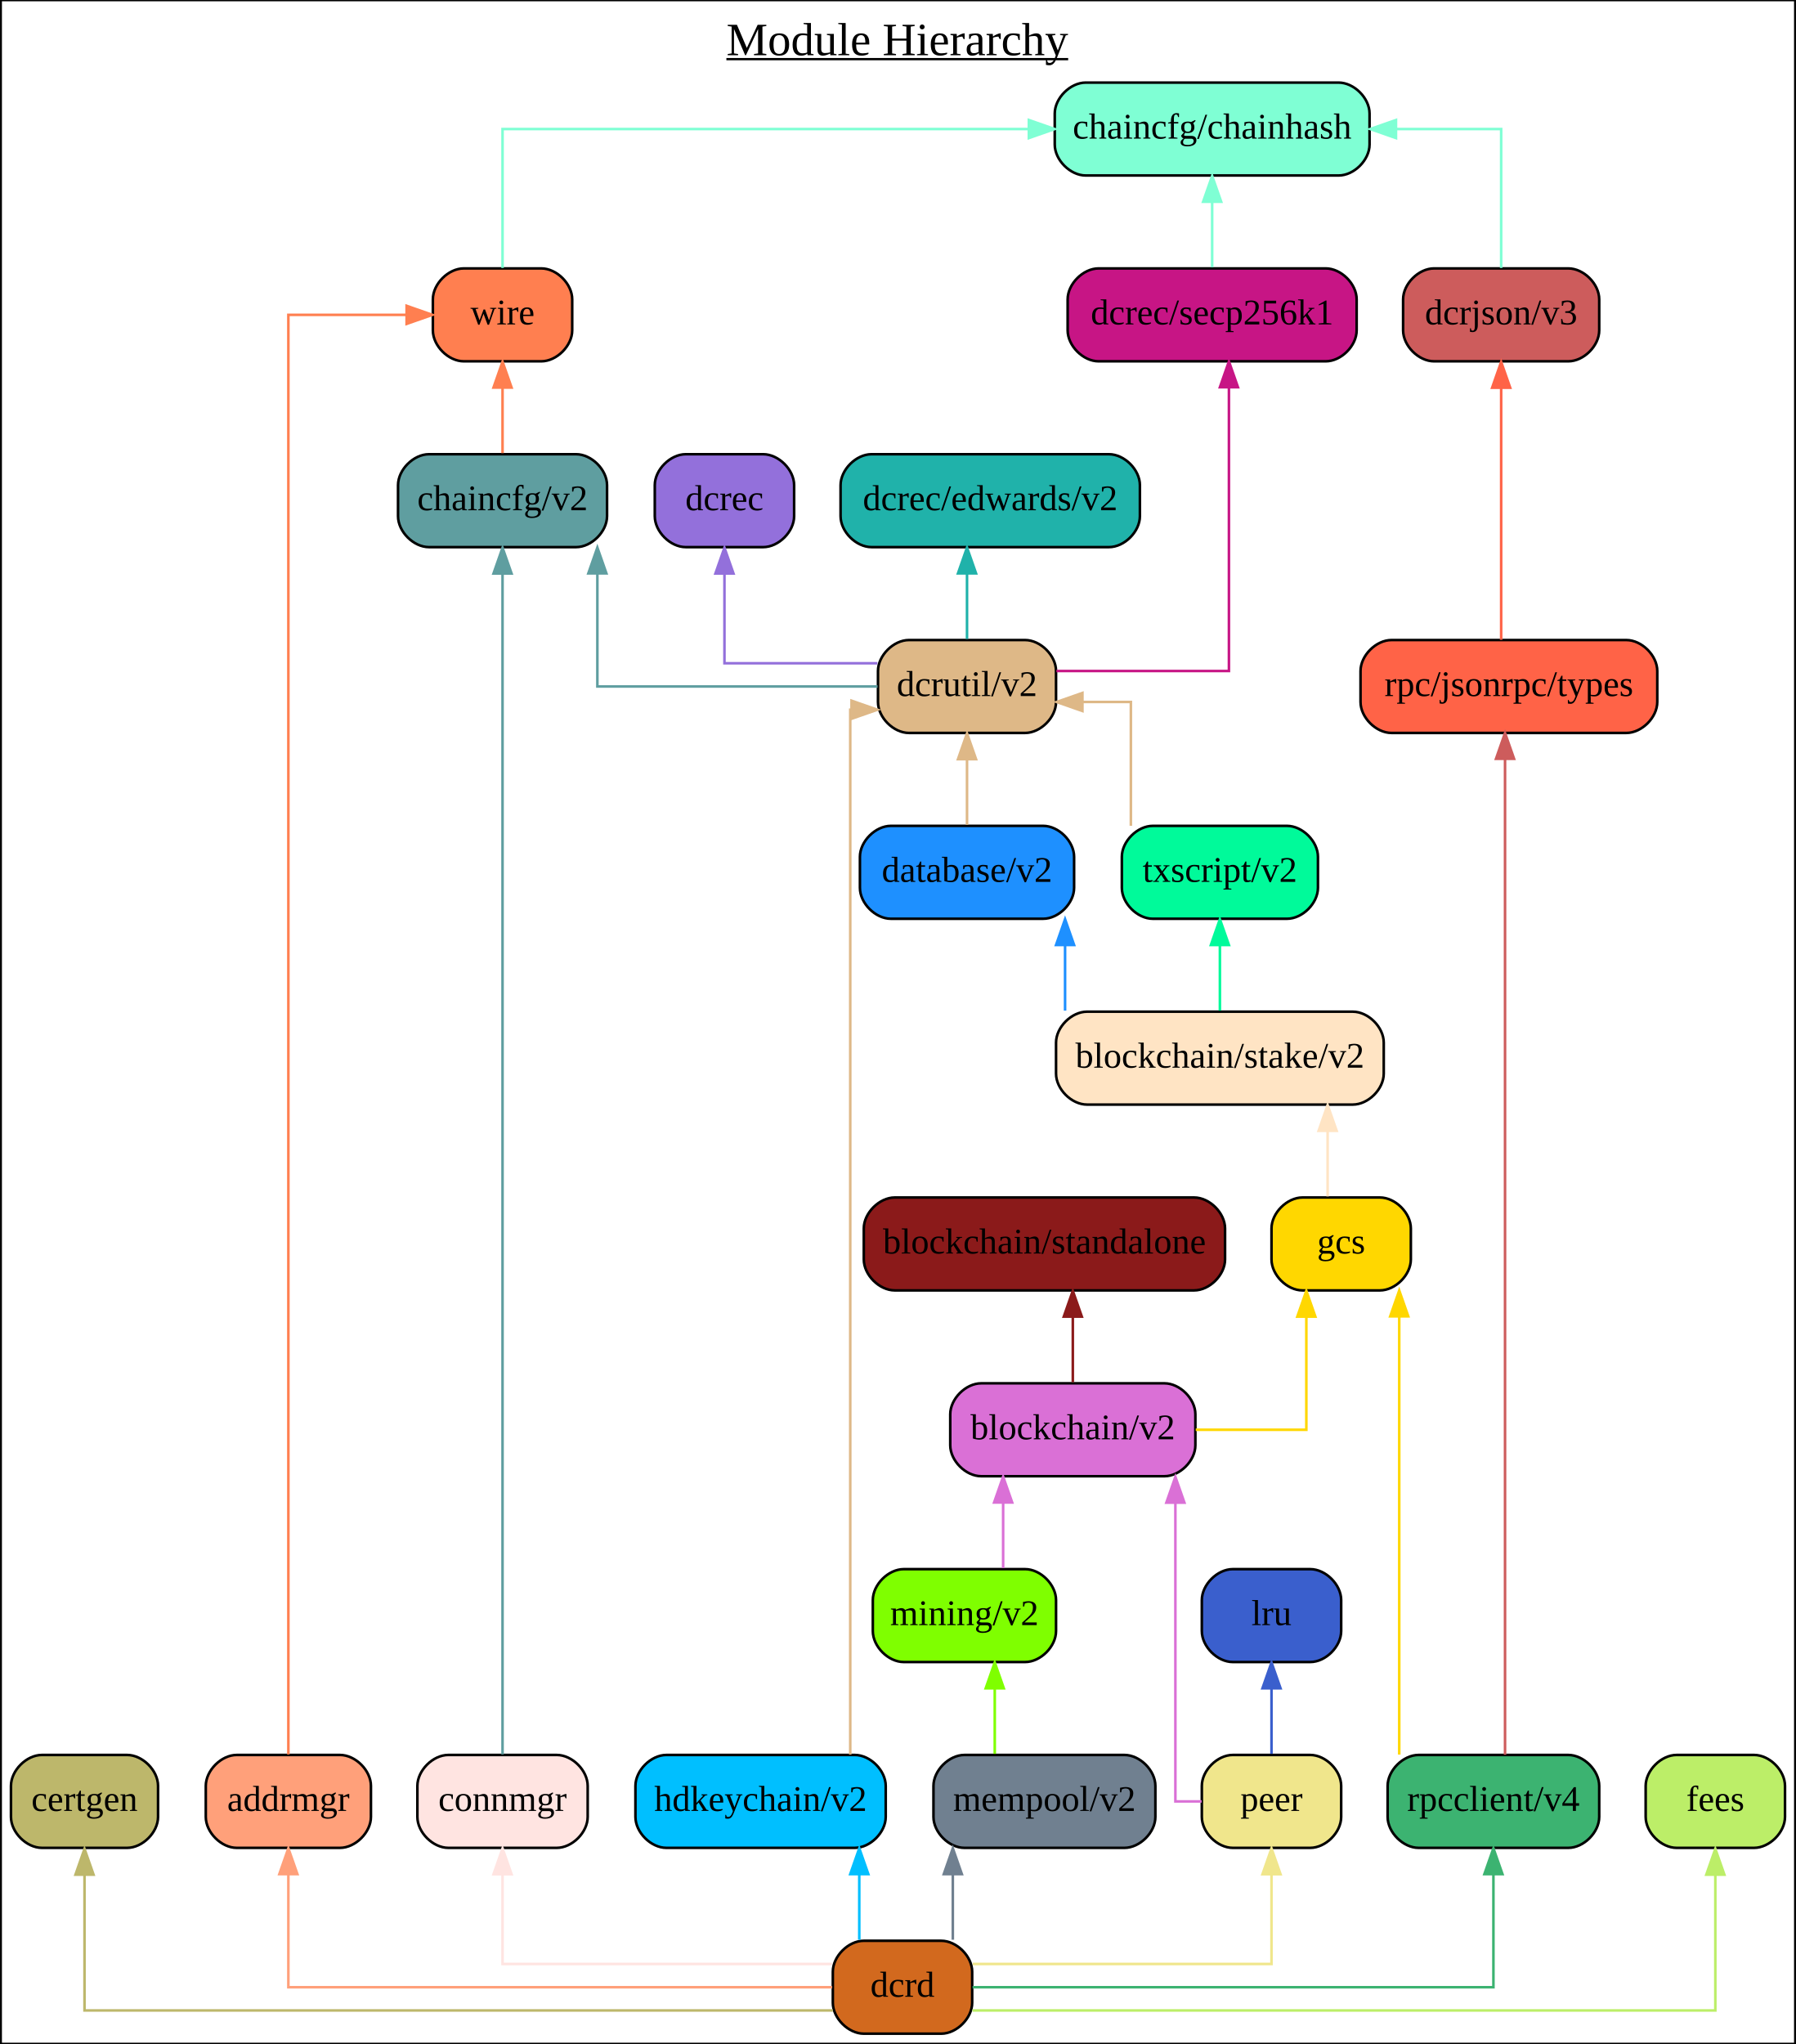
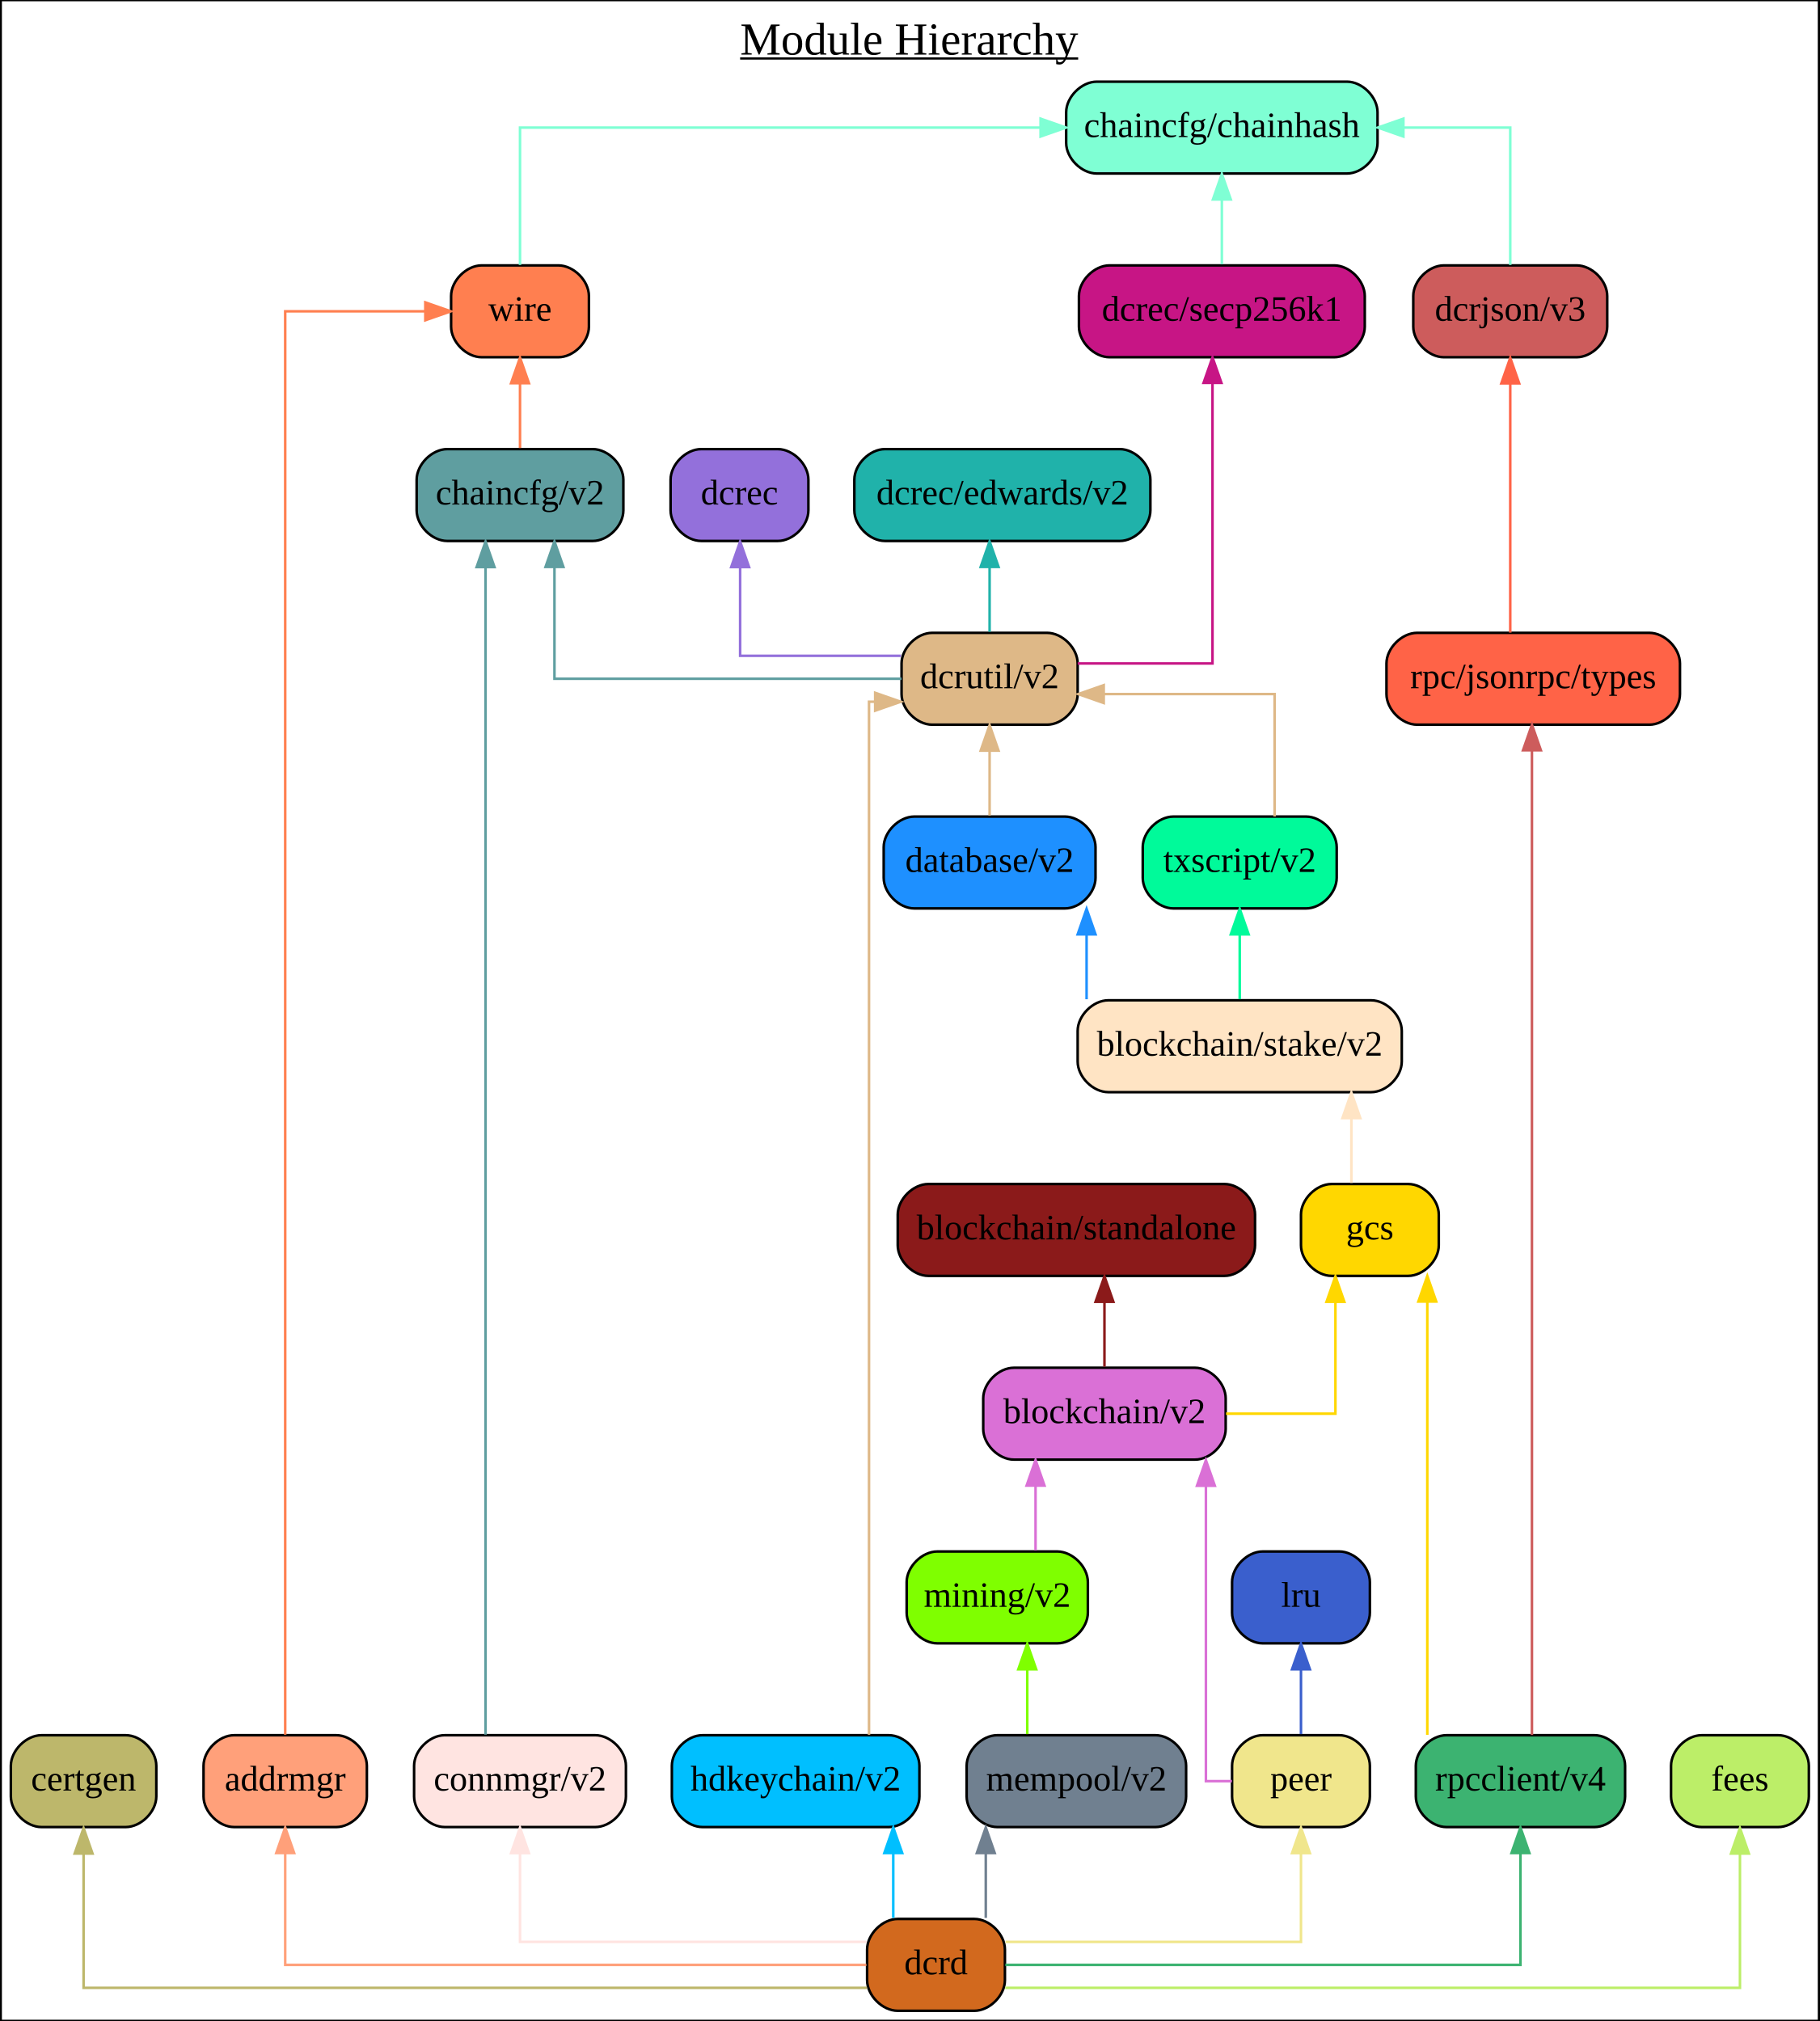
- <svg xmlns="http://www.w3.org/2000/svg" width="696pt" height="792pt" viewBox="0.00 0.00 695.50 792.00">
+ <svg xmlns="http://www.w3.org/2000/svg" width="713pt" height="792pt" viewBox="0.00 0.00 712.50 792.00">
  <g id="graph0" class="graph" transform="scale(1 1) rotate(0) translate(4 788)">
-     <polygon fill="white" stroke="#000000" points="-4,4 -4,-788 691.5,-788 691.5,4 -4,4" />
-     <text text-anchor="start" x="277.25" y="-766.6" font-family="Times New Roman,serif" text-decoration="underline" font-size="18.00">Module Hierarchy</text>
+     <polygon fill="white" stroke="#000000" points="-4,4 -4,-788 708.5,-788 708.5,4 -4,4" />
+     <text text-anchor="start" x="285.75" y="-766.6" font-family="Times New Roman,serif" text-decoration="underline" font-size="18.00">Module Hierarchy</text>
    <g id="node1" class="node">
      <path fill="darkkhaki" stroke="black" d="M45,-108C45,-108 12,-108 12,-108 6,-108 0,-102 0,-96 0,-96 0,-84 0,-84 0,-78 6,-72 12,-72 12,-72 45,-72 45,-72 51,-72 57,-78 57,-84 57,-84 57,-96 57,-96 57,-102 51,-108 45,-108" />
      <text text-anchor="middle" x="28.5" y="-86.3" font-family="Times New Roman,serif" font-size="14.00">certgen</text>
    </g>
    <g id="node26" class="node">
-       <path fill="chocolate" stroke="black" d="M360.5,-36C360.5,-36 330.5,-36 330.5,-36 324.5,-36 318.5,-30 318.5,-24 318.5,-24 318.5,-12 318.5,-12 318.5,-6 324.5,-0 330.5,-0 330.5,-0 360.5,-0 360.5,-0 366.5,-0 372.5,-6 372.5,-12 372.5,-12 372.5,-24 372.5,-24 372.5,-30 366.5,-36 360.5,-36" />
-       <text text-anchor="middle" x="345.5" y="-14.3" font-family="Times New Roman,serif" font-size="14.00">dcrd</text>
+       <path fill="chocolate" stroke="black" d="M377.5,-36C377.5,-36 347.5,-36 347.5,-36 341.5,-36 335.5,-30 335.5,-24 335.5,-24 335.5,-12 335.5,-12 335.5,-6 341.5,-0 347.5,-0 347.5,-0 377.5,-0 377.5,-0 383.5,-0 389.5,-6 389.5,-12 389.5,-12 389.5,-24 389.5,-24 389.5,-30 383.5,-36 377.5,-36" />
+       <text text-anchor="middle" x="362.5" y="-14.3" font-family="Times New Roman,serif" font-size="14.00">dcrd</text>
    </g>
    <g id="edge28" class="edge">
-       <path fill="none" stroke="darkkhaki" d="M28.5,-61.62C28.5,-61.62 28.5,-9 28.5,-9 28.5,-9 241.813,-9 318.473,-9" />
+       <path fill="none" stroke="darkkhaki" d="M28.5,-61.62C28.5,-61.62 28.5,-9 28.5,-9 28.5,-9 255.936,-9 335.45,-9" />
      <polygon fill="darkkhaki" stroke="darkkhaki" points="25,-61.62 28.5,-71.62 32,-61.62 25,-61.62" />
    </g>
    <g id="node2" class="node">
-       <path fill="aquamarine" stroke="black" d="M514.5,-756C514.5,-756 416.5,-756 416.5,-756 410.5,-756 404.5,-750 404.5,-744 404.5,-744 404.5,-732 404.5,-732 404.5,-726 410.5,-720 416.5,-720 416.5,-720 514.5,-720 514.5,-720 520.5,-720 526.5,-726 526.5,-732 526.5,-732 526.5,-744 526.5,-744 526.5,-750 520.5,-756 514.5,-756" />
-       <text text-anchor="middle" x="465.5" y="-734.3" font-family="Times New Roman,serif" font-size="14.00">chaincfg/chainhash</text>
+       <path fill="aquamarine" stroke="black" d="M523.5,-756C523.5,-756 425.5,-756 425.5,-756 419.5,-756 413.5,-750 413.5,-744 413.5,-744 413.5,-732 413.5,-732 413.5,-726 419.5,-720 425.5,-720 425.5,-720 523.5,-720 523.5,-720 529.5,-720 535.5,-726 535.5,-732 535.5,-732 535.5,-744 535.5,-744 535.5,-750 529.5,-756 523.5,-756" />
+       <text text-anchor="middle" x="474.5" y="-734.3" font-family="Times New Roman,serif" font-size="14.00">chaincfg/chainhash</text>
    </g>
    <g id="node3" class="node">
-       <path fill="indianred" stroke="black" d="M603.5,-684C603.5,-684 551.5,-684 551.5,-684 545.5,-684 539.5,-678 539.5,-672 539.5,-672 539.5,-660 539.5,-660 539.5,-654 545.5,-648 551.5,-648 551.5,-648 603.5,-648 603.5,-648 609.5,-648 615.5,-654 615.5,-660 615.5,-660 615.5,-672 615.5,-672 615.5,-678 609.5,-684 603.5,-684" />
-       <text text-anchor="middle" x="577.5" y="-662.3" font-family="Times New Roman,serif" font-size="14.00">dcrjson/v3</text>
+       <path fill="indianred" stroke="black" d="M613.5,-684C613.5,-684 561.5,-684 561.5,-684 555.5,-684 549.5,-678 549.5,-672 549.5,-672 549.5,-660 549.5,-660 549.5,-654 555.5,-648 561.5,-648 561.5,-648 613.5,-648 613.5,-648 619.5,-648 625.5,-654 625.5,-660 625.5,-660 625.5,-672 625.5,-672 625.5,-678 619.5,-684 613.5,-684" />
+       <text text-anchor="middle" x="587.5" y="-662.3" font-family="Times New Roman,serif" font-size="14.00">dcrjson/v3</text>
    </g>
    <g id="edge1" class="edge">
-       <path fill="none" stroke="aquamarine" d="M536.743,-738C536.743,-738 577.5,-738 577.5,-738 577.5,-738 577.5,-705.498 577.5,-684.169" />
-       <polygon fill="aquamarine" stroke="aquamarine" points="536.743,-734.5 526.743,-738 536.743,-741.5 536.743,-734.5" />
+       <path fill="none" stroke="aquamarine" d="M545.63,-738C545.63,-738 587.5,-738 587.5,-738 587.5,-738 587.5,-705.498 587.5,-684.169" />
+       <polygon fill="aquamarine" stroke="aquamarine" points="545.63,-734.5 535.63,-738 545.63,-741.5 545.63,-734.5" />
    </g>
    <g id="node5" class="node">
-       <path fill="coral" stroke="black" d="M205.5,-684C205.5,-684 175.5,-684 175.5,-684 169.5,-684 163.5,-678 163.5,-672 163.5,-672 163.5,-660 163.5,-660 163.5,-654 169.5,-648 175.5,-648 175.5,-648 205.5,-648 205.5,-648 211.5,-648 217.5,-654 217.5,-660 217.5,-660 217.5,-672 217.5,-672 217.5,-678 211.5,-684 205.5,-684" />
-       <text text-anchor="middle" x="190.5" y="-662.3" font-family="Times New Roman,serif" font-size="14.00">wire</text>
+       <path fill="coral" stroke="black" d="M214.5,-684C214.5,-684 184.5,-684 184.5,-684 178.5,-684 172.5,-678 172.5,-672 172.5,-672 172.5,-660 172.5,-660 172.5,-654 178.5,-648 184.5,-648 184.5,-648 214.5,-648 214.5,-648 220.5,-648 226.5,-654 226.5,-660 226.5,-660 226.5,-672 226.5,-672 226.5,-678 220.5,-684 214.5,-684" />
+       <text text-anchor="middle" x="199.5" y="-662.3" font-family="Times New Roman,serif" font-size="14.00">wire</text>
    </g>
    <g id="edge2" class="edge">
-       <path fill="none" stroke="aquamarine" d="M394.469,-738C394.469,-738 190.5,-738 190.5,-738 190.5,-738 190.5,-705.498 190.5,-684.169" />
-       <polygon fill="aquamarine" stroke="aquamarine" points="394.469,-741.5 404.469,-738 394.469,-734.5 394.469,-741.5" />
+       <path fill="none" stroke="aquamarine" d="M403.469,-738C403.469,-738 199.5,-738 199.5,-738 199.5,-738 199.5,-705.498 199.5,-684.169" />
+       <polygon fill="aquamarine" stroke="aquamarine" points="403.469,-741.5 413.469,-738 403.469,-734.5 403.469,-741.5" />
    </g>
    <g id="node11" class="node">
-       <path fill="mediumvioletred" stroke="black" d="M509.5,-684C509.5,-684 421.5,-684 421.5,-684 415.5,-684 409.5,-678 409.5,-672 409.5,-672 409.5,-660 409.5,-660 409.5,-654 415.5,-648 421.5,-648 421.5,-648 509.5,-648 509.5,-648 515.5,-648 521.5,-654 521.5,-660 521.5,-660 521.5,-672 521.5,-672 521.5,-678 515.5,-684 509.5,-684" />
-       <text text-anchor="middle" x="465.5" y="-662.3" font-family="Times New Roman,serif" font-size="14.00">dcrec/secp256k1</text>
+       <path fill="mediumvioletred" stroke="black" d="M518.5,-684C518.5,-684 430.5,-684 430.5,-684 424.5,-684 418.5,-678 418.5,-672 418.5,-672 418.5,-660 418.5,-660 418.5,-654 424.5,-648 430.5,-648 430.5,-648 518.5,-648 518.5,-648 524.5,-648 530.5,-654 530.5,-660 530.5,-660 530.5,-672 530.5,-672 530.5,-678 524.5,-684 518.5,-684" />
+       <text text-anchor="middle" x="474.5" y="-662.3" font-family="Times New Roman,serif" font-size="14.00">dcrec/secp256k1</text>
    </g>
    <g id="edge6" class="edge">
-       <path fill="none" stroke="aquamarine" d="M465.5,-709.831C465.5,-709.831 465.5,-684.413 465.5,-684.413" />
-       <polygon fill="aquamarine" stroke="aquamarine" points="462,-709.831 465.5,-719.831 469,-709.831 462,-709.831" />
+       <path fill="none" stroke="aquamarine" d="M474.5,-709.831C474.5,-709.831 474.5,-684.413 474.5,-684.413" />
+       <polygon fill="aquamarine" stroke="aquamarine" points="471,-709.831 474.5,-719.831 478,-709.831 471,-709.831" />
    </g>
    <g id="node4" class="node">
-       <path fill="tomato" stroke="black" d="M626,-540C626,-540 535,-540 535,-540 529,-540 523,-534 523,-528 523,-528 523,-516 523,-516 523,-510 529,-504 535,-504 535,-504 626,-504 626,-504 632,-504 638,-510 638,-516 638,-516 638,-528 638,-528 638,-534 632,-540 626,-540" />
-       <text text-anchor="middle" x="580.5" y="-518.3" font-family="Times New Roman,serif" font-size="14.00">rpc/jsonrpc/types</text>
+       <path fill="tomato" stroke="black" d="M642,-540C642,-540 551,-540 551,-540 545,-540 539,-534 539,-528 539,-528 539,-516 539,-516 539,-510 545,-504 551,-504 551,-504 642,-504 642,-504 648,-504 654,-510 654,-516 654,-516 654,-528 654,-528 654,-534 648,-540 642,-540" />
+       <text text-anchor="middle" x="596.5" y="-518.3" font-family="Times New Roman,serif" font-size="14.00">rpc/jsonrpc/types</text>
    </g>
    <g id="edge24" class="edge">
-       <path fill="none" stroke="tomato" d="M577.5,-637.762C577.5,-637.762 577.5,-540.09 577.5,-540.09" />
-       <polygon fill="tomato" stroke="tomato" points="574,-637.762 577.5,-647.762 581,-637.762 574,-637.762" />
+       <path fill="none" stroke="tomato" d="M587.5,-637.762C587.5,-637.762 587.5,-540.09 587.5,-540.09" />
+       <polygon fill="tomato" stroke="tomato" points="584,-637.762 587.5,-647.762 591,-637.762 584,-637.762" />
    </g>
    <g id="node24" class="node">
-       <path fill="mediumseagreen" stroke="black" d="M603.5,-108C603.5,-108 545.5,-108 545.5,-108 539.5,-108 533.5,-102 533.5,-96 533.5,-96 533.5,-84 533.5,-84 533.5,-78 539.5,-72 545.5,-72 545.5,-72 603.5,-72 603.5,-72 609.5,-72 615.5,-78 615.5,-84 615.5,-84 615.5,-96 615.5,-96 615.5,-102 609.5,-108 603.5,-108" />
-       <text text-anchor="middle" x="574.5" y="-86.3" font-family="Times New Roman,serif" font-size="14.00">rpcclient/v4</text>
+       <path fill="mediumseagreen" stroke="black" d="M620.5,-108C620.5,-108 562.5,-108 562.5,-108 556.5,-108 550.5,-102 550.5,-96 550.5,-96 550.5,-84 550.5,-84 550.5,-78 556.5,-72 562.5,-72 562.5,-72 620.5,-72 620.5,-72 626.5,-72 632.5,-78 632.5,-84 632.5,-84 632.5,-96 632.5,-96 632.5,-102 626.5,-108 620.5,-108" />
+       <text text-anchor="middle" x="591.5" y="-86.3" font-family="Times New Roman,serif" font-size="14.00">rpcclient/v4</text>
    </g>
    <g id="edge25" class="edge">
-       <path fill="none" stroke="indianred" d="M579,-493.987C579,-493.987 579,-108.089 579,-108.089" />
-       <polygon fill="indianred" stroke="indianred" points="575.5,-493.987 579,-503.987 582.5,-493.988 575.5,-493.987" />
+       <path fill="none" stroke="indianred" d="M596,-493.987C596,-493.987 596,-108.089 596,-108.089" />
+       <polygon fill="indianred" stroke="indianred" points="592.5,-493.987 596,-503.987 599.5,-493.988 592.5,-493.987" />
    </g>
    <g id="node6" class="node">
      <path fill="lightsalmon" stroke="black" d="M127.5,-108C127.5,-108 87.5,-108 87.5,-108 81.5,-108 75.5,-102 75.5,-96 75.5,-96 75.5,-84 75.5,-84 75.5,-78 81.5,-72 87.5,-72 87.5,-72 127.5,-72 127.5,-72 133.5,-72 139.5,-78 139.5,-84 139.5,-84 139.5,-96 139.5,-96 139.5,-102 133.5,-108 127.5,-108" />
      <text text-anchor="middle" x="107.5" y="-86.3" font-family="Times New Roman,serif" font-size="14.00">addrmgr</text>
    </g>
    <g id="edge3" class="edge">
-       <path fill="none" stroke="coral" d="M153.323,-666C153.323,-666 107.5,-666 107.5,-666 107.5,-666 107.5,-206.099 107.5,-108.19" />
-       <polygon fill="coral" stroke="coral" points="153.323,-669.5 163.323,-666 153.323,-662.5 153.323,-669.5" />
+       <path fill="none" stroke="coral" d="M162.395,-666C162.395,-666 107.5,-666 107.5,-666 107.5,-666 107.5,-206.099 107.5,-108.19" />
+       <polygon fill="coral" stroke="coral" points="162.395,-669.5 172.395,-666 162.395,-662.5 162.395,-669.5" />
    </g>
    <g id="node7" class="node">
-       <path fill="cadetblue" stroke="black" d="M219,-612C219,-612 162,-612 162,-612 156,-612 150,-606 150,-600 150,-600 150,-588 150,-588 150,-582 156,-576 162,-576 162,-576 219,-576 219,-576 225,-576 231,-582 231,-588 231,-588 231,-600 231,-600 231,-606 225,-612 219,-612" />
-       <text text-anchor="middle" x="190.5" y="-590.3" font-family="Times New Roman,serif" font-size="14.00">chaincfg/v2</text>
+       <path fill="cadetblue" stroke="black" d="M228,-612C228,-612 171,-612 171,-612 165,-612 159,-606 159,-600 159,-600 159,-588 159,-588 159,-582 165,-576 171,-576 171,-576 228,-576 228,-576 234,-576 240,-582 240,-588 240,-588 240,-600 240,-600 240,-606 234,-612 228,-612" />
+       <text text-anchor="middle" x="199.5" y="-590.3" font-family="Times New Roman,serif" font-size="14.00">chaincfg/v2</text>
    </g>
    <g id="edge4" class="edge">
-       <path fill="none" stroke="coral" d="M190.5,-637.831C190.5,-637.831 190.5,-612.413 190.5,-612.413" />
-       <polygon fill="coral" stroke="coral" points="187,-637.831 190.5,-647.831 194,-637.831 187,-637.831" />
+       <path fill="none" stroke="coral" d="M199.5,-637.831C199.5,-637.831 199.5,-612.413 199.5,-612.413" />
+       <polygon fill="coral" stroke="coral" points="196,-637.831 199.5,-647.831 203,-637.831 196,-637.831" />
    </g>
    <g id="edge29" class="edge">
-       <path fill="none" stroke="lightsalmon" d="M107.5,-61.831C107.5,-61.831 107.5,-18 107.5,-18 107.5,-18 255.683,-18 318.198,-18" />
+       <path fill="none" stroke="lightsalmon" d="M107.5,-61.831C107.5,-61.831 107.5,-18 107.5,-18 107.5,-18 269.427,-18 335.211,-18" />
      <polygon fill="lightsalmon" stroke="lightsalmon" points="104,-61.831 107.5,-71.831 111,-61.831 104,-61.831" />
    </g>
    <g id="node8" class="node">
-       <path fill="mistyrose" stroke="black" d="M211.5,-108C211.5,-108 169.5,-108 169.5,-108 163.5,-108 157.5,-102 157.5,-96 157.5,-96 157.5,-84 157.5,-84 157.5,-78 163.5,-72 169.5,-72 169.5,-72 211.5,-72 211.5,-72 217.5,-72 223.5,-78 223.5,-84 223.5,-84 223.5,-96 223.5,-96 223.5,-102 217.5,-108 211.5,-108" />
-       <text text-anchor="middle" x="190.5" y="-86.3" font-family="Times New Roman,serif" font-size="14.00">connmgr</text>
+       <path fill="mistyrose" stroke="black" d="M229,-108C229,-108 170,-108 170,-108 164,-108 158,-102 158,-96 158,-96 158,-84 158,-84 158,-78 164,-72 170,-72 170,-72 229,-72 229,-72 235,-72 241,-78 241,-84 241,-84 241,-96 241,-96 241,-102 235,-108 229,-108" />
+       <text text-anchor="middle" x="199.5" y="-86.3" font-family="Times New Roman,serif" font-size="14.00">connmgr/v2</text>
    </g>
    <g id="edge5" class="edge">
-       <path fill="none" stroke="cadetblue" d="M190.5,-565.765C190.5,-565.765 190.5,-108.211 190.5,-108.211" />
-       <polygon fill="cadetblue" stroke="cadetblue" points="187,-565.765 190.5,-575.765 194,-565.765 187,-565.765" />
+       <path fill="none" stroke="cadetblue" d="M186,-565.765C186,-565.765 186,-108.211 186,-108.211" />
+       <polygon fill="cadetblue" stroke="cadetblue" points="182.5,-565.765 186,-575.765 189.5,-565.765 182.5,-565.765" />
    </g>
    <g id="node12" class="node">
-       <path fill="burlywood" stroke="black" d="M393,-540C393,-540 348,-540 348,-540 342,-540 336,-534 336,-528 336,-528 336,-516 336,-516 336,-510 342,-504 348,-504 348,-504 393,-504 393,-504 399,-504 405,-510 405,-516 405,-516 405,-528 405,-528 405,-534 399,-540 393,-540" />
-       <text text-anchor="middle" x="370.5" y="-518.3" font-family="Times New Roman,serif" font-size="14.00">dcrutil/v2</text>
+       <path fill="burlywood" stroke="black" d="M406,-540C406,-540 361,-540 361,-540 355,-540 349,-534 349,-528 349,-528 349,-516 349,-516 349,-510 355,-504 361,-504 361,-504 406,-504 406,-504 412,-504 418,-510 418,-516 418,-516 418,-528 418,-528 418,-534 412,-540 406,-540" />
+       <text text-anchor="middle" x="383.5" y="-518.3" font-family="Times New Roman,serif" font-size="14.00">dcrutil/v2</text>
    </g>
    <g id="edge7" class="edge">
-       <path fill="none" stroke="cadetblue" d="M227.25,-565.831C227.25,-565.831 227.25,-522 227.25,-522 227.25,-522 293.428,-522 335.823,-522" />
-       <polygon fill="cadetblue" stroke="cadetblue" points="223.75,-565.831 227.25,-575.831 230.75,-565.831 223.75,-565.831" />
+       <path fill="none" stroke="cadetblue" d="M213,-565.831C213,-565.831 213,-522 213,-522 213,-522 299.176,-522 348.997,-522" />
+       <polygon fill="cadetblue" stroke="cadetblue" points="209.5,-565.831 213,-575.831 216.5,-565.831 209.5,-565.831" />
    </g>
    <g id="edge31" class="edge">
-       <path fill="none" stroke="mistyrose" d="M190.5,-61.778C190.5,-61.778 190.5,-27 190.5,-27 190.5,-27 273.648,-27 318.146,-27" />
-       <polygon fill="mistyrose" stroke="mistyrose" points="187,-61.778 190.5,-71.778 194,-61.778 187,-61.778" />
+       <path fill="none" stroke="mistyrose" d="M199.5,-61.778C199.5,-61.778 199.5,-27 199.5,-27 199.5,-27 288.815,-27 335.217,-27" />
+       <polygon fill="mistyrose" stroke="mistyrose" points="196,-61.778 199.5,-71.778 203,-61.778 196,-61.778" />
    </g>
    <g id="node9" class="node">
-       <path fill="mediumpurple" stroke="black" d="M291.5,-612C291.5,-612 261.5,-612 261.5,-612 255.5,-612 249.5,-606 249.5,-600 249.5,-600 249.5,-588 249.5,-588 249.5,-582 255.5,-576 261.5,-576 261.5,-576 291.5,-576 291.5,-576 297.5,-576 303.5,-582 303.5,-588 303.5,-588 303.5,-600 303.5,-600 303.5,-606 297.5,-612 291.5,-612" />
-       <text text-anchor="middle" x="276.5" y="-590.3" font-family="Times New Roman,serif" font-size="14.00">dcrec</text>
+       <path fill="mediumpurple" stroke="black" d="M300.5,-612C300.5,-612 270.5,-612 270.5,-612 264.5,-612 258.5,-606 258.5,-600 258.5,-600 258.5,-588 258.5,-588 258.5,-582 264.5,-576 270.5,-576 270.5,-576 300.5,-576 300.5,-576 306.5,-576 312.5,-582 312.5,-588 312.5,-588 312.5,-600 312.5,-600 312.5,-606 306.5,-612 300.5,-612" />
+       <text text-anchor="middle" x="285.5" y="-590.3" font-family="Times New Roman,serif" font-size="14.00">dcrec</text>
    </g>
    <g id="edge8" class="edge">
-       <path fill="none" stroke="mediumpurple" d="M276.5,-565.778C276.5,-565.778 276.5,-531 276.5,-531 276.5,-531 308.988,-531 335.765,-531" />
-       <polygon fill="mediumpurple" stroke="mediumpurple" points="273,-565.778 276.5,-575.778 280,-565.778 273,-565.778" />
+       <path fill="none" stroke="mediumpurple" d="M285.75,-565.778C285.75,-565.778 285.75,-531 285.75,-531 285.75,-531 320.666,-531 348.762,-531" />
+       <polygon fill="mediumpurple" stroke="mediumpurple" points="282.25,-565.778 285.75,-575.778 289.25,-565.778 282.25,-565.778" />
    </g>
    <g id="node10" class="node">
-       <path fill="lightseagreen" stroke="black" d="M425.5,-612C425.5,-612 333.5,-612 333.5,-612 327.5,-612 321.5,-606 321.5,-600 321.5,-600 321.5,-588 321.5,-588 321.5,-582 327.5,-576 333.5,-576 333.5,-576 425.5,-576 425.5,-576 431.5,-576 437.5,-582 437.5,-588 437.5,-588 437.5,-600 437.5,-600 437.5,-606 431.5,-612 425.5,-612" />
-       <text text-anchor="middle" x="379.5" y="-590.3" font-family="Times New Roman,serif" font-size="14.00">dcrec/edwards/v2</text>
+       <path fill="lightseagreen" stroke="black" d="M434.5,-612C434.5,-612 342.5,-612 342.5,-612 336.5,-612 330.5,-606 330.5,-600 330.5,-600 330.5,-588 330.5,-588 330.5,-582 336.5,-576 342.5,-576 342.5,-576 434.5,-576 434.5,-576 440.5,-576 446.5,-582 446.5,-588 446.5,-588 446.5,-600 446.5,-600 446.5,-606 440.5,-612 434.5,-612" />
+       <text text-anchor="middle" x="388.5" y="-590.3" font-family="Times New Roman,serif" font-size="14.00">dcrec/edwards/v2</text>
    </g>
    <g id="edge9" class="edge">
-       <path fill="none" stroke="lightseagreen" d="M370.5,-565.831C370.5,-565.831 370.5,-540.413 370.5,-540.413" />
-       <polygon fill="lightseagreen" stroke="lightseagreen" points="367,-565.831 370.5,-575.831 374,-565.831 367,-565.831" />
+       <path fill="none" stroke="lightseagreen" d="M383.5,-565.831C383.5,-565.831 383.5,-540.413 383.5,-540.413" />
+       <polygon fill="lightseagreen" stroke="lightseagreen" points="380,-565.831 383.5,-575.831 387,-565.831 380,-565.831" />
    </g>
    <g id="edge10" class="edge">
-       <path fill="none" stroke="mediumvioletred" d="M472,-637.959C472,-637.959 472,-528 472,-528 472,-528 434.55,-528 405.147,-528" />
-       <polygon fill="mediumvioletred" stroke="mediumvioletred" points="468.5,-637.959 472,-647.959 475.5,-637.959 468.5,-637.959" />
+       <path fill="none" stroke="mediumvioletred" d="M470.833,-637.959C470.833,-637.959 470.833,-528 470.833,-528 470.833,-528 442.428,-528 418.016,-528" />
+       <polygon fill="mediumvioletred" stroke="mediumvioletred" points="467.333,-637.959 470.833,-647.959 474.333,-637.959 467.333,-637.959" />
    </g>
    <g id="node13" class="node">
-       <path fill="dodgerblue" stroke="black" d="M400,-468C400,-468 341,-468 341,-468 335,-468 329,-462 329,-456 329,-456 329,-444 329,-444 329,-438 335,-432 341,-432 341,-432 400,-432 400,-432 406,-432 412,-438 412,-444 412,-444 412,-456 412,-456 412,-462 406,-468 400,-468" />
-       <text text-anchor="middle" x="370.5" y="-446.3" font-family="Times New Roman,serif" font-size="14.00">database/v2</text>
+       <path fill="dodgerblue" stroke="black" d="M413,-468C413,-468 354,-468 354,-468 348,-468 342,-462 342,-456 342,-456 342,-444 342,-444 342,-438 348,-432 354,-432 354,-432 413,-432 413,-432 419,-432 425,-438 425,-444 425,-444 425,-456 425,-456 425,-462 419,-468 413,-468" />
+       <text text-anchor="middle" x="383.5" y="-446.3" font-family="Times New Roman,serif" font-size="14.00">database/v2</text>
    </g>
    <g id="edge11" class="edge">
-       <path fill="none" stroke="burlywood" d="M370.5,-493.831C370.5,-493.831 370.5,-468.413 370.5,-468.413" />
-       <polygon fill="burlywood" stroke="burlywood" points="367,-493.831 370.5,-503.831 374,-493.831 367,-493.831" />
+       <path fill="none" stroke="burlywood" d="M383.5,-493.831C383.5,-493.831 383.5,-468.413 383.5,-468.413" />
+       <polygon fill="burlywood" stroke="burlywood" points="380,-493.831 383.5,-503.831 387,-493.831 380,-493.831" />
    </g>
    <g id="node14" class="node">
-       <path fill="deepskyblue" stroke="black" d="M327,-108C327,-108 254,-108 254,-108 248,-108 242,-102 242,-96 242,-96 242,-84 242,-84 242,-78 248,-72 254,-72 254,-72 327,-72 327,-72 333,-72 339,-78 339,-84 339,-84 339,-96 339,-96 339,-102 333,-108 327,-108" />
-       <text text-anchor="middle" x="290.5" y="-86.3" font-family="Times New Roman,serif" font-size="14.00">hdkeychain/v2</text>
+       <path fill="deepskyblue" stroke="black" d="M344,-108C344,-108 271,-108 271,-108 265,-108 259,-102 259,-96 259,-96 259,-84 259,-84 259,-78 265,-72 271,-72 271,-72 344,-72 344,-72 350,-72 356,-78 356,-84 356,-84 356,-96 356,-96 356,-102 350,-108 344,-108" />
+       <text text-anchor="middle" x="307.5" y="-86.3" font-family="Times New Roman,serif" font-size="14.00">hdkeychain/v2</text>
    </g>
    <g id="edge12" class="edge">
-       <path fill="none" stroke="burlywood" d="M326.299,-513C326.299,-513 325.25,-513 325.25,-513 325.25,-513 325.25,-189.141 325.25,-108.176" />
-       <polygon fill="burlywood" stroke="burlywood" points="325.745,-516.5 335.745,-513 325.745,-509.5 325.745,-516.5" />
+       <path fill="none" stroke="burlywood" d="M338.664,-513C338.664,-513 336.25,-513 336.25,-513 336.25,-513 336.25,-189.141 336.25,-108.176" />
+       <polygon fill="burlywood" stroke="burlywood" points="338.664,-516.5 348.664,-513 338.664,-509.5 338.664,-516.5" />
    </g>
    <g id="node15" class="node">
-       <path fill="mediumspringgreen" stroke="black" d="M494.5,-468C494.5,-468 442.5,-468 442.5,-468 436.5,-468 430.5,-462 430.5,-456 430.5,-456 430.5,-444 430.5,-444 430.5,-438 436.5,-432 442.5,-432 442.5,-432 494.5,-432 494.5,-432 500.5,-432 506.5,-438 506.5,-444 506.5,-444 506.5,-456 506.5,-456 506.5,-462 500.5,-468 494.5,-468" />
-       <text text-anchor="middle" x="468.5" y="-446.3" font-family="Times New Roman,serif" font-size="14.00">txscript/v2</text>
+       <path fill="mediumspringgreen" stroke="black" d="M507.5,-468C507.5,-468 455.5,-468 455.5,-468 449.5,-468 443.5,-462 443.5,-456 443.5,-456 443.5,-444 443.5,-444 443.5,-438 449.5,-432 455.5,-432 455.5,-432 507.5,-432 507.5,-432 513.5,-432 519.5,-438 519.5,-444 519.5,-444 519.5,-456 519.5,-456 519.5,-462 513.5,-468 507.5,-468" />
+       <text text-anchor="middle" x="481.5" y="-446.3" font-family="Times New Roman,serif" font-size="14.00">txscript/v2</text>
    </g>
    <g id="edge13" class="edge">
-       <path fill="none" stroke="burlywood" d="M415.223,-516C415.223,-516 434,-516 434,-516 434,-516 434,-487.576 434,-468.035" />
-       <polygon fill="burlywood" stroke="burlywood" points="415.223,-512.5 405.223,-516 415.223,-519.5 415.223,-512.5" />
+       <path fill="none" stroke="burlywood" d="M428.22,-516C428.22,-516 495.167,-516 495.167,-516 495.167,-516 495.167,-487.576 495.167,-468.035" />
+       <polygon fill="burlywood" stroke="burlywood" points="428.22,-512.5 418.22,-516 428.22,-519.5 428.22,-512.5" />
    </g>
    <g id="node16" class="node">
-       <path fill="bisque" stroke="black" d="M520,-396C520,-396 417,-396 417,-396 411,-396 405,-390 405,-384 405,-384 405,-372 405,-372 405,-366 411,-360 417,-360 417,-360 520,-360 520,-360 526,-360 532,-366 532,-372 532,-372 532,-384 532,-384 532,-390 526,-396 520,-396" />
-       <text text-anchor="middle" x="468.5" y="-374.3" font-family="Times New Roman,serif" font-size="14.00">blockchain/stake/v2</text>
+       <path fill="bisque" stroke="black" d="M533,-396C533,-396 430,-396 430,-396 424,-396 418,-390 418,-384 418,-384 418,-372 418,-372 418,-366 424,-360 430,-360 430,-360 533,-360 533,-360 539,-360 545,-366 545,-372 545,-372 545,-384 545,-384 545,-390 539,-396 533,-396" />
+       <text text-anchor="middle" x="481.5" y="-374.3" font-family="Times New Roman,serif" font-size="14.00">blockchain/stake/v2</text>
    </g>
    <g id="edge14" class="edge">
-       <path fill="none" stroke="dodgerblue" d="M408.5,-421.831C408.5,-421.831 408.5,-396.413 408.5,-396.413" />
-       <polygon fill="dodgerblue" stroke="dodgerblue" points="405,-421.831 408.5,-431.831 412,-421.831 405,-421.831" />
+       <path fill="none" stroke="dodgerblue" d="M421.5,-421.831C421.5,-421.831 421.5,-396.413 421.5,-396.413" />
+       <polygon fill="dodgerblue" stroke="dodgerblue" points="418,-421.831 421.5,-431.831 425,-421.831 418,-421.831" />
    </g>
    <g id="edge30" class="edge">
-       <path fill="none" stroke="deepskyblue" d="M328.75,-61.831C328.75,-61.831 328.75,-36.413 328.75,-36.413" />
-       <polygon fill="deepskyblue" stroke="deepskyblue" points="325.25,-61.831 328.75,-71.831 332.25,-61.831 325.25,-61.831" />
+       <path fill="none" stroke="deepskyblue" d="M345.75,-61.831C345.75,-61.831 345.75,-36.413 345.75,-36.413" />
+       <polygon fill="deepskyblue" stroke="deepskyblue" points="342.25,-61.831 345.75,-71.831 349.25,-61.831 342.25,-61.831" />
    </g>
    <g id="edge15" class="edge">
-       <path fill="none" stroke="mediumspringgreen" d="M468.5,-421.831C468.5,-421.831 468.5,-396.413 468.5,-396.413" />
-       <polygon fill="mediumspringgreen" stroke="mediumspringgreen" points="465,-421.831 468.5,-431.831 472,-421.831 465,-421.831" />
+       <path fill="none" stroke="mediumspringgreen" d="M481.5,-421.831C481.5,-421.831 481.5,-396.413 481.5,-396.413" />
+       <polygon fill="mediumspringgreen" stroke="mediumspringgreen" points="478,-421.831 481.5,-431.831 485,-421.831 478,-421.831" />
    </g>
    <g id="node18" class="node">
-       <path fill="gold" stroke="black" d="M530.5,-324C530.5,-324 500.5,-324 500.5,-324 494.5,-324 488.5,-318 488.5,-312 488.5,-312 488.5,-300 488.5,-300 488.5,-294 494.5,-288 500.5,-288 500.5,-288 530.5,-288 530.5,-288 536.5,-288 542.5,-294 542.5,-300 542.5,-300 542.5,-312 542.5,-312 542.5,-318 536.5,-324 530.5,-324" />
-       <text text-anchor="middle" x="515.5" y="-302.3" font-family="Times New Roman,serif" font-size="14.00">gcs</text>
+       <path fill="gold" stroke="black" d="M547.5,-324C547.5,-324 517.5,-324 517.5,-324 511.5,-324 505.5,-318 505.5,-312 505.5,-312 505.5,-300 505.5,-300 505.5,-294 511.5,-288 517.5,-288 517.5,-288 547.5,-288 547.5,-288 553.5,-288 559.5,-294 559.5,-300 559.5,-300 559.5,-312 559.5,-312 559.5,-318 553.5,-324 547.5,-324" />
+       <text text-anchor="middle" x="532.5" y="-302.3" font-family="Times New Roman,serif" font-size="14.00">gcs</text>
    </g>
    <g id="edge16" class="edge">
-       <path fill="none" stroke="bisque" d="M510.25,-349.831C510.25,-349.831 510.25,-324.413 510.25,-324.413" />
-       <polygon fill="bisque" stroke="bisque" points="506.75,-349.831 510.25,-359.831 513.75,-349.831 506.75,-349.831" />
+       <path fill="none" stroke="bisque" d="M525.25,-349.831C525.25,-349.831 525.25,-324.413 525.25,-324.413" />
+       <polygon fill="bisque" stroke="bisque" points="521.75,-349.831 525.25,-359.831 528.75,-349.831 521.75,-349.831" />
    </g>
    <g id="node17" class="node">
-       <path fill="#8b1a1a" stroke="black" d="M458.5,-324C458.5,-324 342.5,-324 342.5,-324 336.5,-324 330.5,-318 330.5,-312 330.5,-312 330.5,-300 330.5,-300 330.5,-294 336.5,-288 342.5,-288 342.5,-288 458.5,-288 458.5,-288 464.5,-288 470.5,-294 470.5,-300 470.5,-300 470.5,-312 470.5,-312 470.5,-318 464.5,-324 458.5,-324" />
-       <text text-anchor="middle" x="400.5" y="-302.3" font-family="Times New Roman,serif" font-size="14.00">blockchain/standalone</text>
+       <path fill="#8b1a1a" stroke="black" d="M475.5,-324C475.5,-324 359.5,-324 359.5,-324 353.5,-324 347.5,-318 347.5,-312 347.5,-312 347.5,-300 347.5,-300 347.5,-294 353.5,-288 359.5,-288 359.5,-288 475.5,-288 475.5,-288 481.5,-288 487.5,-294 487.5,-300 487.5,-300 487.5,-312 487.5,-312 487.5,-318 481.5,-324 475.5,-324" />
+       <text text-anchor="middle" x="417.5" y="-302.3" font-family="Times New Roman,serif" font-size="14.00">blockchain/standalone</text>
    </g>
    <g id="node19" class="node">
-       <path fill="orchid" stroke="black" d="M447,-252C447,-252 376,-252 376,-252 370,-252 364,-246 364,-240 364,-240 364,-228 364,-228 364,-222 370,-216 376,-216 376,-216 447,-216 447,-216 453,-216 459,-222 459,-228 459,-228 459,-240 459,-240 459,-246 453,-252 447,-252" />
-       <text text-anchor="middle" x="411.5" y="-230.3" font-family="Times New Roman,serif" font-size="14.00">blockchain/v2</text>
+       <path fill="orchid" stroke="black" d="M464,-252C464,-252 393,-252 393,-252 387,-252 381,-246 381,-240 381,-240 381,-228 381,-228 381,-222 387,-216 393,-216 393,-216 464,-216 464,-216 470,-216 476,-222 476,-228 476,-228 476,-240 476,-240 476,-246 470,-252 464,-252" />
+       <text text-anchor="middle" x="428.5" y="-230.3" font-family="Times New Roman,serif" font-size="14.00">blockchain/v2</text>
    </g>
    <g id="edge17" class="edge">
-       <path fill="none" stroke="#8b1a1a" d="M411.5,-277.831C411.5,-277.831 411.5,-252.413 411.5,-252.413" />
-       <polygon fill="#8b1a1a" stroke="#8b1a1a" points="408,-277.831 411.5,-287.831 415,-277.831 408,-277.831" />
+       <path fill="none" stroke="#8b1a1a" d="M428.5,-277.831C428.5,-277.831 428.5,-252.413 428.5,-252.413" />
+       <polygon fill="#8b1a1a" stroke="#8b1a1a" points="425,-277.831 428.5,-287.831 432,-277.831 425,-277.831" />
    </g>
    <g id="edge18" class="edge">
-       <path fill="none" stroke="gold" d="M502,-277.831C502,-277.831 502,-234 502,-234 502,-234 480.938,-234 459.135,-234" />
-       <polygon fill="gold" stroke="gold" points="498.5,-277.831 502,-287.831 505.5,-277.831 498.5,-277.831" />
+       <path fill="none" stroke="gold" d="M519,-277.831C519,-277.831 519,-234 519,-234 519,-234 497.938,-234 476.135,-234" />
+       <polygon fill="gold" stroke="gold" points="515.5,-277.831 519,-287.831 522.5,-277.831 515.5,-277.831" />
    </g>
    <g id="edge19" class="edge">
-       <path fill="none" stroke="gold" d="M538,-277.955C538,-277.955 538,-108.145 538,-108.145" />
-       <polygon fill="gold" stroke="gold" points="534.5,-277.955 538,-287.955 541.5,-277.956 534.5,-277.955" />
+       <path fill="none" stroke="gold" d="M555,-277.955C555,-277.955 555,-108.145 555,-108.145" />
+       <polygon fill="gold" stroke="gold" points="551.5,-277.955 555,-287.955 558.5,-277.956 551.5,-277.955" />
    </g>
    <g id="node21" class="node">
-       <path fill="chartreuse" stroke="black" d="M393,-180C393,-180 346,-180 346,-180 340,-180 334,-174 334,-168 334,-168 334,-156 334,-156 334,-150 340,-144 346,-144 346,-144 393,-144 393,-144 399,-144 405,-150 405,-156 405,-156 405,-168 405,-168 405,-174 399,-180 393,-180" />
-       <text text-anchor="middle" x="369.5" y="-158.3" font-family="Times New Roman,serif" font-size="14.00">mining/v2</text>
+       <path fill="chartreuse" stroke="black" d="M410,-180C410,-180 363,-180 363,-180 357,-180 351,-174 351,-168 351,-168 351,-156 351,-156 351,-150 357,-144 363,-144 363,-144 410,-144 410,-144 416,-144 422,-150 422,-156 422,-156 422,-168 422,-168 422,-174 416,-180 410,-180" />
+       <text text-anchor="middle" x="386.5" y="-158.3" font-family="Times New Roman,serif" font-size="14.00">mining/v2</text>
    </g>
    <g id="edge20" class="edge">
-       <path fill="none" stroke="orchid" d="M384.5,-205.831C384.5,-205.831 384.5,-180.413 384.5,-180.413" />
-       <polygon fill="orchid" stroke="orchid" points="381,-205.831 384.5,-215.831 388,-205.831 381,-205.831" />
+       <path fill="none" stroke="orchid" d="M401.5,-205.831C401.5,-205.831 401.5,-180.413 401.5,-180.413" />
+       <polygon fill="orchid" stroke="orchid" points="398,-205.831 401.5,-215.831 405,-205.831 398,-205.831" />
    </g>
    <g id="node23" class="node">
-       <path fill="khaki" stroke="black" d="M503.5,-108C503.5,-108 473.5,-108 473.5,-108 467.5,-108 461.5,-102 461.5,-96 461.5,-96 461.5,-84 461.5,-84 461.5,-78 467.5,-72 473.5,-72 473.5,-72 503.5,-72 503.5,-72 509.5,-72 515.5,-78 515.5,-84 515.5,-84 515.5,-96 515.5,-96 515.5,-102 509.5,-108 503.5,-108" />
-       <text text-anchor="middle" x="488.5" y="-86.3" font-family="Times New Roman,serif" font-size="14.00">peer</text>
+       <path fill="khaki" stroke="black" d="M520.5,-108C520.5,-108 490.5,-108 490.5,-108 484.5,-108 478.5,-102 478.5,-96 478.5,-96 478.5,-84 478.5,-84 478.5,-78 484.5,-72 490.5,-72 490.5,-72 520.5,-72 520.5,-72 526.5,-72 532.5,-78 532.5,-84 532.5,-84 532.5,-96 532.5,-96 532.5,-102 526.5,-108 520.5,-108" />
+       <text text-anchor="middle" x="505.5" y="-86.3" font-family="Times New Roman,serif" font-size="14.00">peer</text>
    </g>
    <g id="edge23" class="edge">
-       <path fill="none" stroke="orchid" d="M451.25,-205.762C451.25,-205.762 451.25,-90 451.25,-90 451.25,-90 455.652,-90 461.429,-90" />
-       <polygon fill="orchid" stroke="orchid" points="447.75,-205.762 451.25,-215.762 454.75,-205.762 447.75,-205.762" />
+       <path fill="none" stroke="orchid" d="M468.25,-205.762C468.25,-205.762 468.25,-90 468.25,-90 468.25,-90 472.652,-90 478.429,-90" />
+       <polygon fill="orchid" stroke="orchid" points="464.75,-205.762 468.25,-215.762 471.75,-205.762 464.75,-205.762" />
    </g>
    <g id="node20" class="node">
-       <path fill="slategray" stroke="black" d="M431.5,-108C431.5,-108 369.5,-108 369.5,-108 363.5,-108 357.5,-102 357.5,-96 357.5,-96 357.5,-84 357.5,-84 357.5,-78 363.5,-72 369.5,-72 369.5,-72 431.5,-72 431.5,-72 437.5,-72 443.5,-78 443.5,-84 443.5,-84 443.5,-96 443.5,-96 443.5,-102 437.5,-108 431.5,-108" />
-       <text text-anchor="middle" x="400.5" y="-86.3" font-family="Times New Roman,serif" font-size="14.00">mempool/v2</text>
+       <path fill="slategray" stroke="black" d="M448.5,-108C448.5,-108 386.5,-108 386.5,-108 380.5,-108 374.5,-102 374.5,-96 374.5,-96 374.5,-84 374.5,-84 374.5,-78 380.5,-72 386.5,-72 386.5,-72 448.5,-72 448.5,-72 454.5,-72 460.5,-78 460.5,-84 460.5,-84 460.5,-96 460.5,-96 460.5,-102 454.5,-108 448.5,-108" />
+       <text text-anchor="middle" x="417.5" y="-86.3" font-family="Times New Roman,serif" font-size="14.00">mempool/v2</text>
    </g>
    <g id="edge27" class="edge">
-       <path fill="none" stroke="slategray" d="M365,-61.831C365,-61.831 365,-36.413 365,-36.413" />
-       <polygon fill="slategray" stroke="slategray" points="361.5,-61.831 365,-71.831 368.5,-61.831 361.5,-61.831" />
+       <path fill="none" stroke="slategray" d="M382,-61.831C382,-61.831 382,-36.413 382,-36.413" />
+       <polygon fill="slategray" stroke="slategray" points="378.5,-61.831 382,-71.831 385.5,-61.831 378.5,-61.831" />
    </g>
    <g id="edge21" class="edge">
-       <path fill="none" stroke="chartreuse" d="M381.25,-133.831C381.25,-133.831 381.25,-108.413 381.25,-108.413" />
-       <polygon fill="chartreuse" stroke="chartreuse" points="377.75,-133.831 381.25,-143.831 384.75,-133.831 377.75,-133.831" />
+       <path fill="none" stroke="chartreuse" d="M398.25,-133.831C398.25,-133.831 398.25,-108.413 398.25,-108.413" />
+       <polygon fill="chartreuse" stroke="chartreuse" points="394.75,-133.831 398.25,-143.831 401.75,-133.831 394.75,-133.831" />
    </g>
    <g id="node22" class="node">
-       <path fill="#3a5fcd" stroke="black" d="M503.5,-180C503.5,-180 473.5,-180 473.5,-180 467.5,-180 461.5,-174 461.5,-168 461.5,-168 461.5,-156 461.5,-156 461.5,-150 467.5,-144 473.5,-144 473.5,-144 503.5,-144 503.5,-144 509.5,-144 515.5,-150 515.5,-156 515.5,-156 515.5,-168 515.5,-168 515.5,-174 509.5,-180 503.5,-180" />
-       <text text-anchor="middle" x="488.5" y="-158.3" font-family="Times New Roman,serif" font-size="14.00">lru</text>
+       <path fill="#3a5fcd" stroke="black" d="M520.5,-180C520.5,-180 490.5,-180 490.5,-180 484.5,-180 478.5,-174 478.5,-168 478.5,-168 478.5,-156 478.5,-156 478.5,-150 484.5,-144 490.5,-144 490.5,-144 520.5,-144 520.5,-144 526.5,-144 532.5,-150 532.5,-156 532.5,-156 532.5,-168 532.5,-168 532.5,-174 526.5,-180 520.5,-180" />
+       <text text-anchor="middle" x="505.5" y="-158.3" font-family="Times New Roman,serif" font-size="14.00">lru</text>
    </g>
    <g id="edge22" class="edge">
-       <path fill="none" stroke="#3a5fcd" d="M488.5,-133.831C488.5,-133.831 488.5,-108.413 488.5,-108.413" />
-       <polygon fill="#3a5fcd" stroke="#3a5fcd" points="485,-133.831 488.5,-143.831 492,-133.831 485,-133.831" />
+       <path fill="none" stroke="#3a5fcd" d="M505.5,-133.831C505.5,-133.831 505.5,-108.413 505.5,-108.413" />
+       <polygon fill="#3a5fcd" stroke="#3a5fcd" points="502,-133.831 505.5,-143.831 509,-133.831 502,-133.831" />
    </g>
    <g id="edge33" class="edge">
-       <path fill="none" stroke="khaki" d="M488.5,-61.778C488.5,-61.778 488.5,-27 488.5,-27 488.5,-27 414.224,-27 372.734,-27" />
-       <polygon fill="khaki" stroke="khaki" points="485,-61.778 488.5,-71.778 492,-61.778 485,-61.778" />
+       <path fill="none" stroke="khaki" d="M505.5,-61.778C505.5,-61.778 505.5,-27 505.5,-27 505.5,-27 431.224,-27 389.734,-27" />
+       <polygon fill="khaki" stroke="khaki" points="502,-61.778 505.5,-71.778 509,-61.778 502,-61.778" />
    </g>
    <g id="edge32" class="edge">
-       <path fill="none" stroke="mediumseagreen" d="M574.5,-61.831C574.5,-61.831 574.5,-18 574.5,-18 574.5,-18 433.328,-18 372.669,-18" />
-       <polygon fill="mediumseagreen" stroke="mediumseagreen" points="571,-61.831 574.5,-71.831 578,-61.831 571,-61.831" />
+       <path fill="none" stroke="mediumseagreen" d="M591.5,-61.831C591.5,-61.831 591.5,-18 591.5,-18 591.5,-18 450.328,-18 389.669,-18" />
+       <polygon fill="mediumseagreen" stroke="mediumseagreen" points="588,-61.831 591.5,-71.831 595,-61.831 588,-61.831" />
    </g>
    <g id="node25" class="node">
-       <path fill="#bcee68" stroke="black" d="M675.5,-108C675.5,-108 645.5,-108 645.5,-108 639.5,-108 633.5,-102 633.5,-96 633.5,-96 633.5,-84 633.5,-84 633.5,-78 639.5,-72 645.5,-72 645.5,-72 675.5,-72 675.5,-72 681.5,-72 687.5,-78 687.5,-84 687.5,-84 687.5,-96 687.5,-96 687.5,-102 681.5,-108 675.5,-108" />
-       <text text-anchor="middle" x="660.5" y="-86.3" font-family="Times New Roman,serif" font-size="14.00">fees</text>
+       <path fill="#bcee68" stroke="black" d="M692.5,-108C692.5,-108 662.5,-108 662.5,-108 656.5,-108 650.5,-102 650.5,-96 650.5,-96 650.5,-84 650.5,-84 650.5,-78 656.5,-72 662.5,-72 662.5,-72 692.5,-72 692.5,-72 698.5,-72 704.5,-78 704.5,-84 704.5,-84 704.5,-96 704.5,-96 704.5,-102 698.5,-108 692.5,-108" />
+       <text text-anchor="middle" x="677.5" y="-86.3" font-family="Times New Roman,serif" font-size="14.00">fees</text>
    </g>
    <g id="edge26" class="edge">
-       <path fill="none" stroke="#bcee68" d="M660.5,-61.62C660.5,-61.62 660.5,-9 660.5,-9 660.5,-9 449.037,-9 372.629,-9" />
-       <polygon fill="#bcee68" stroke="#bcee68" points="657,-61.62 660.5,-71.62 664,-61.62 657,-61.62" />
+       <path fill="none" stroke="#bcee68" d="M677.5,-61.62C677.5,-61.62 677.5,-9 677.5,-9 677.5,-9 466.037,-9 389.629,-9" />
+       <polygon fill="#bcee68" stroke="#bcee68" points="674,-61.62 677.5,-71.62 681,-61.62 674,-61.62" />
    </g>
  </g>
</svg>
